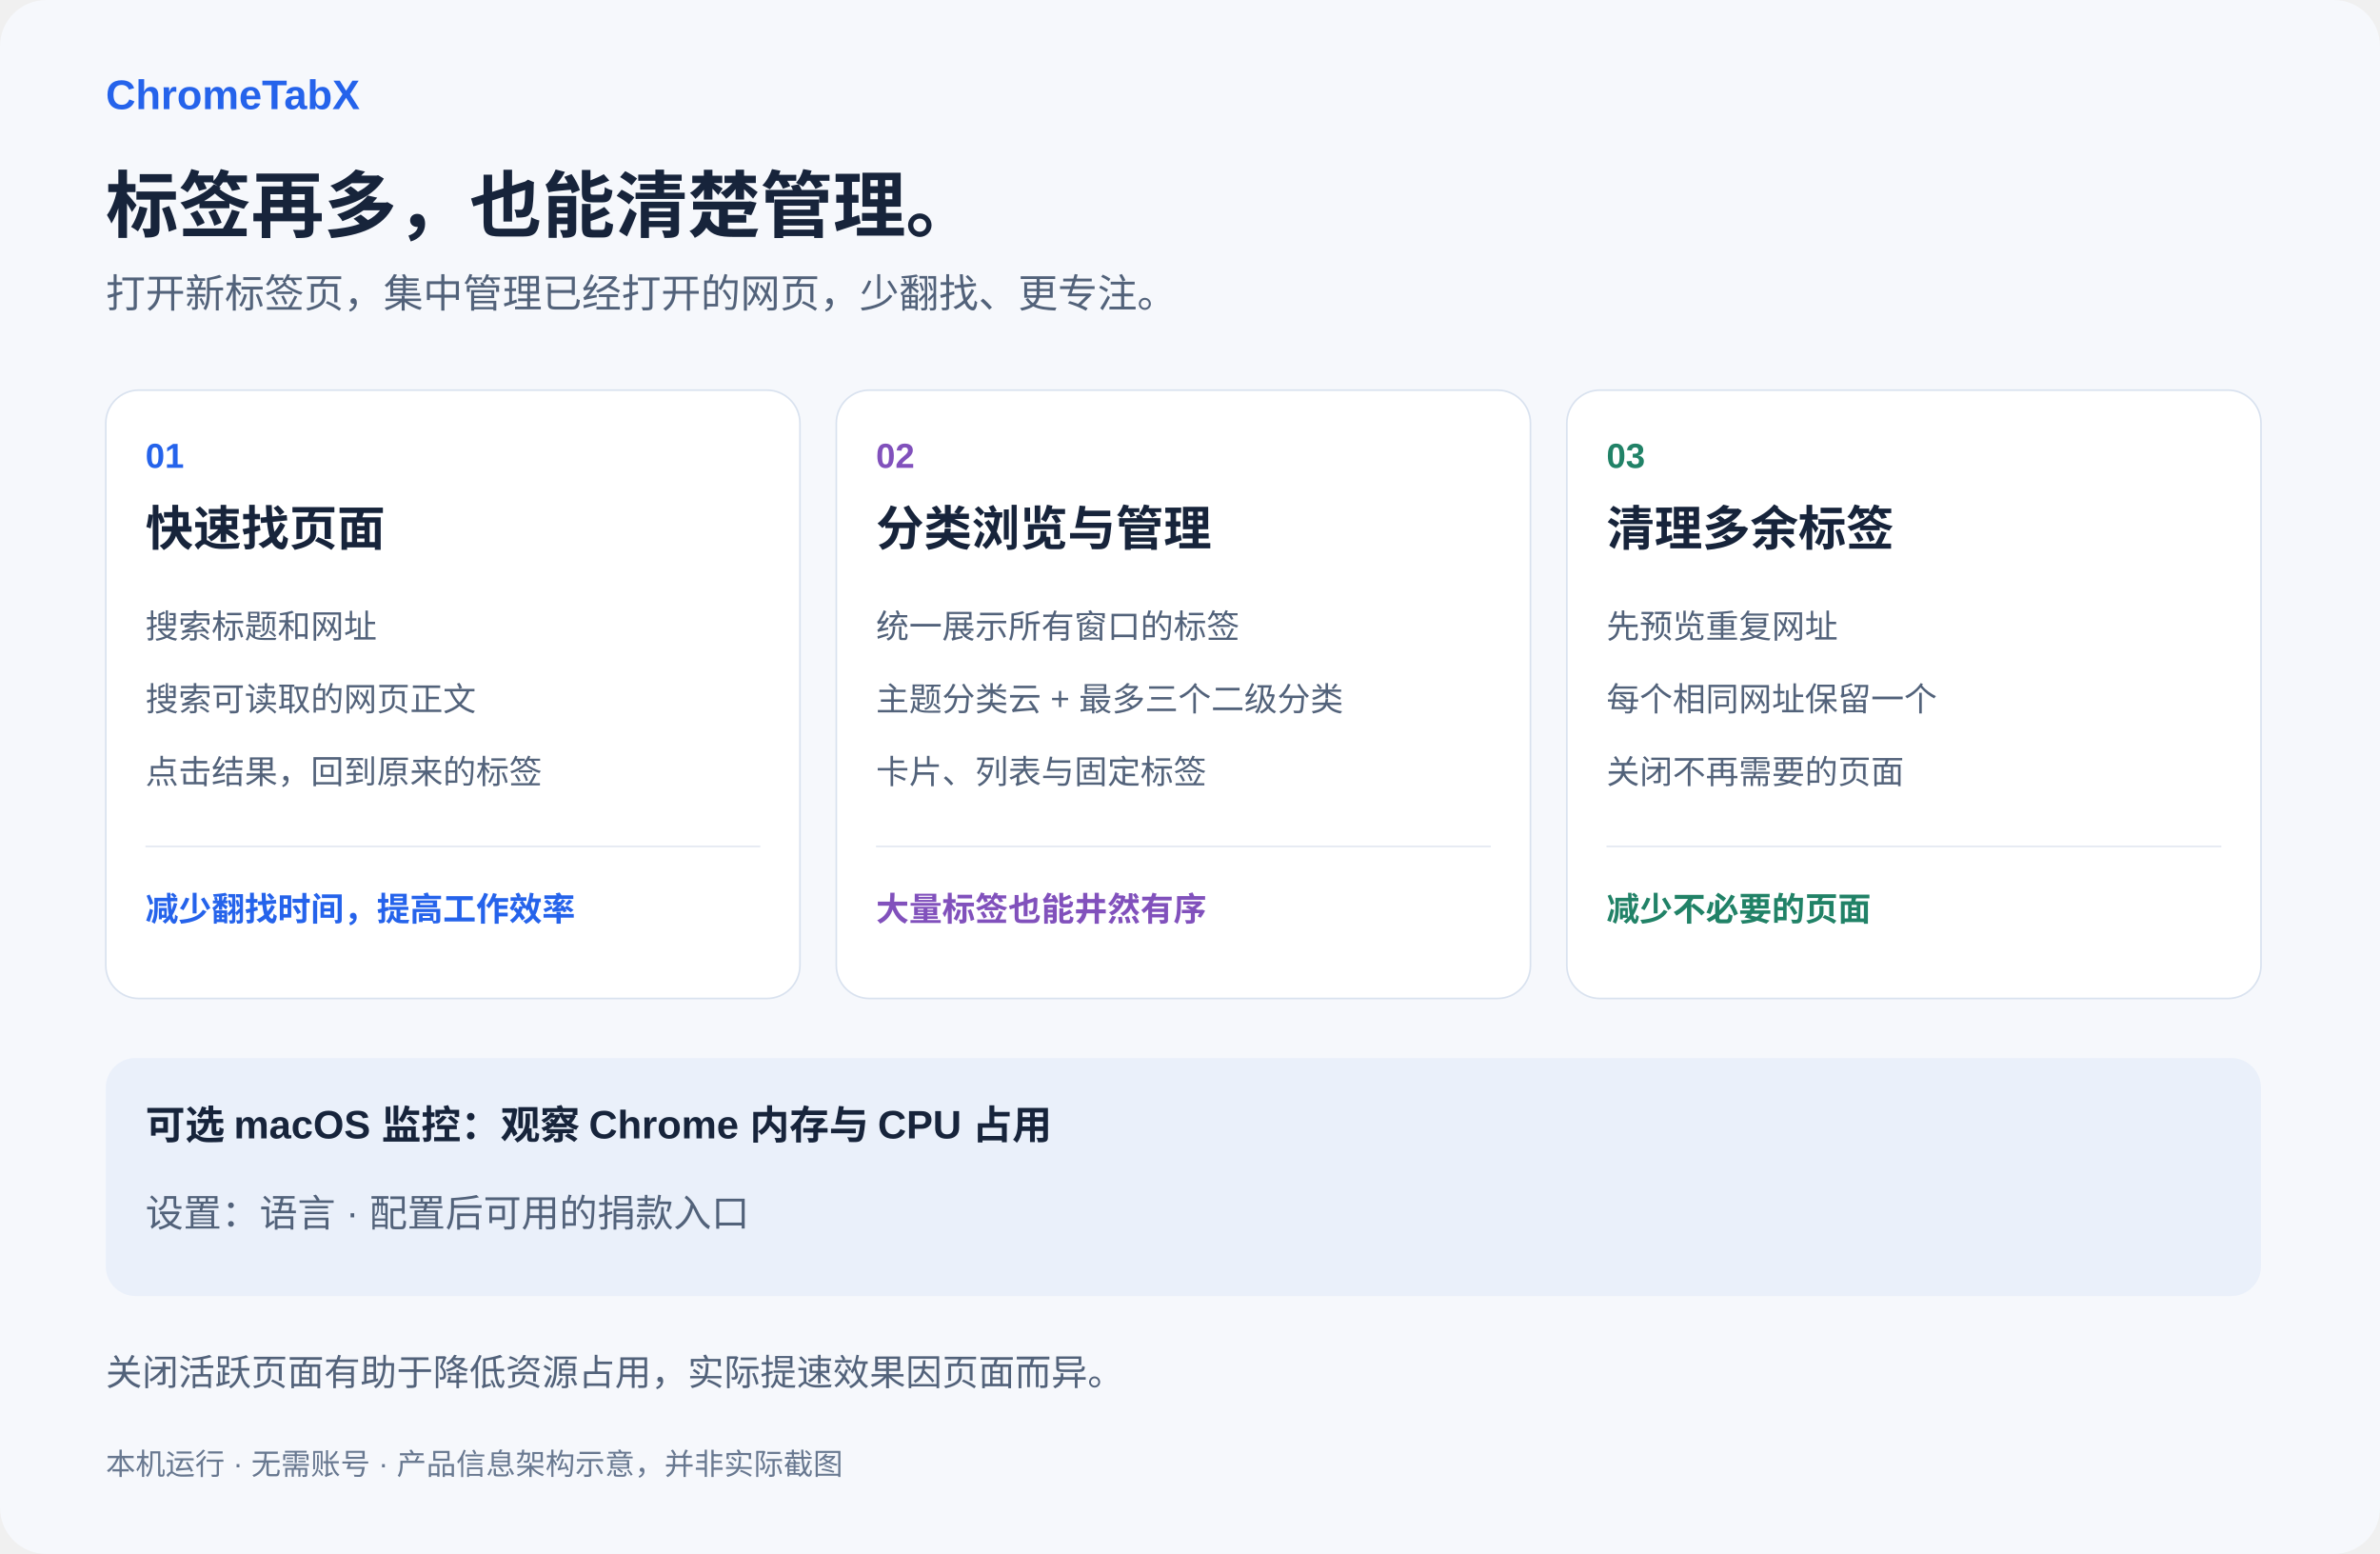
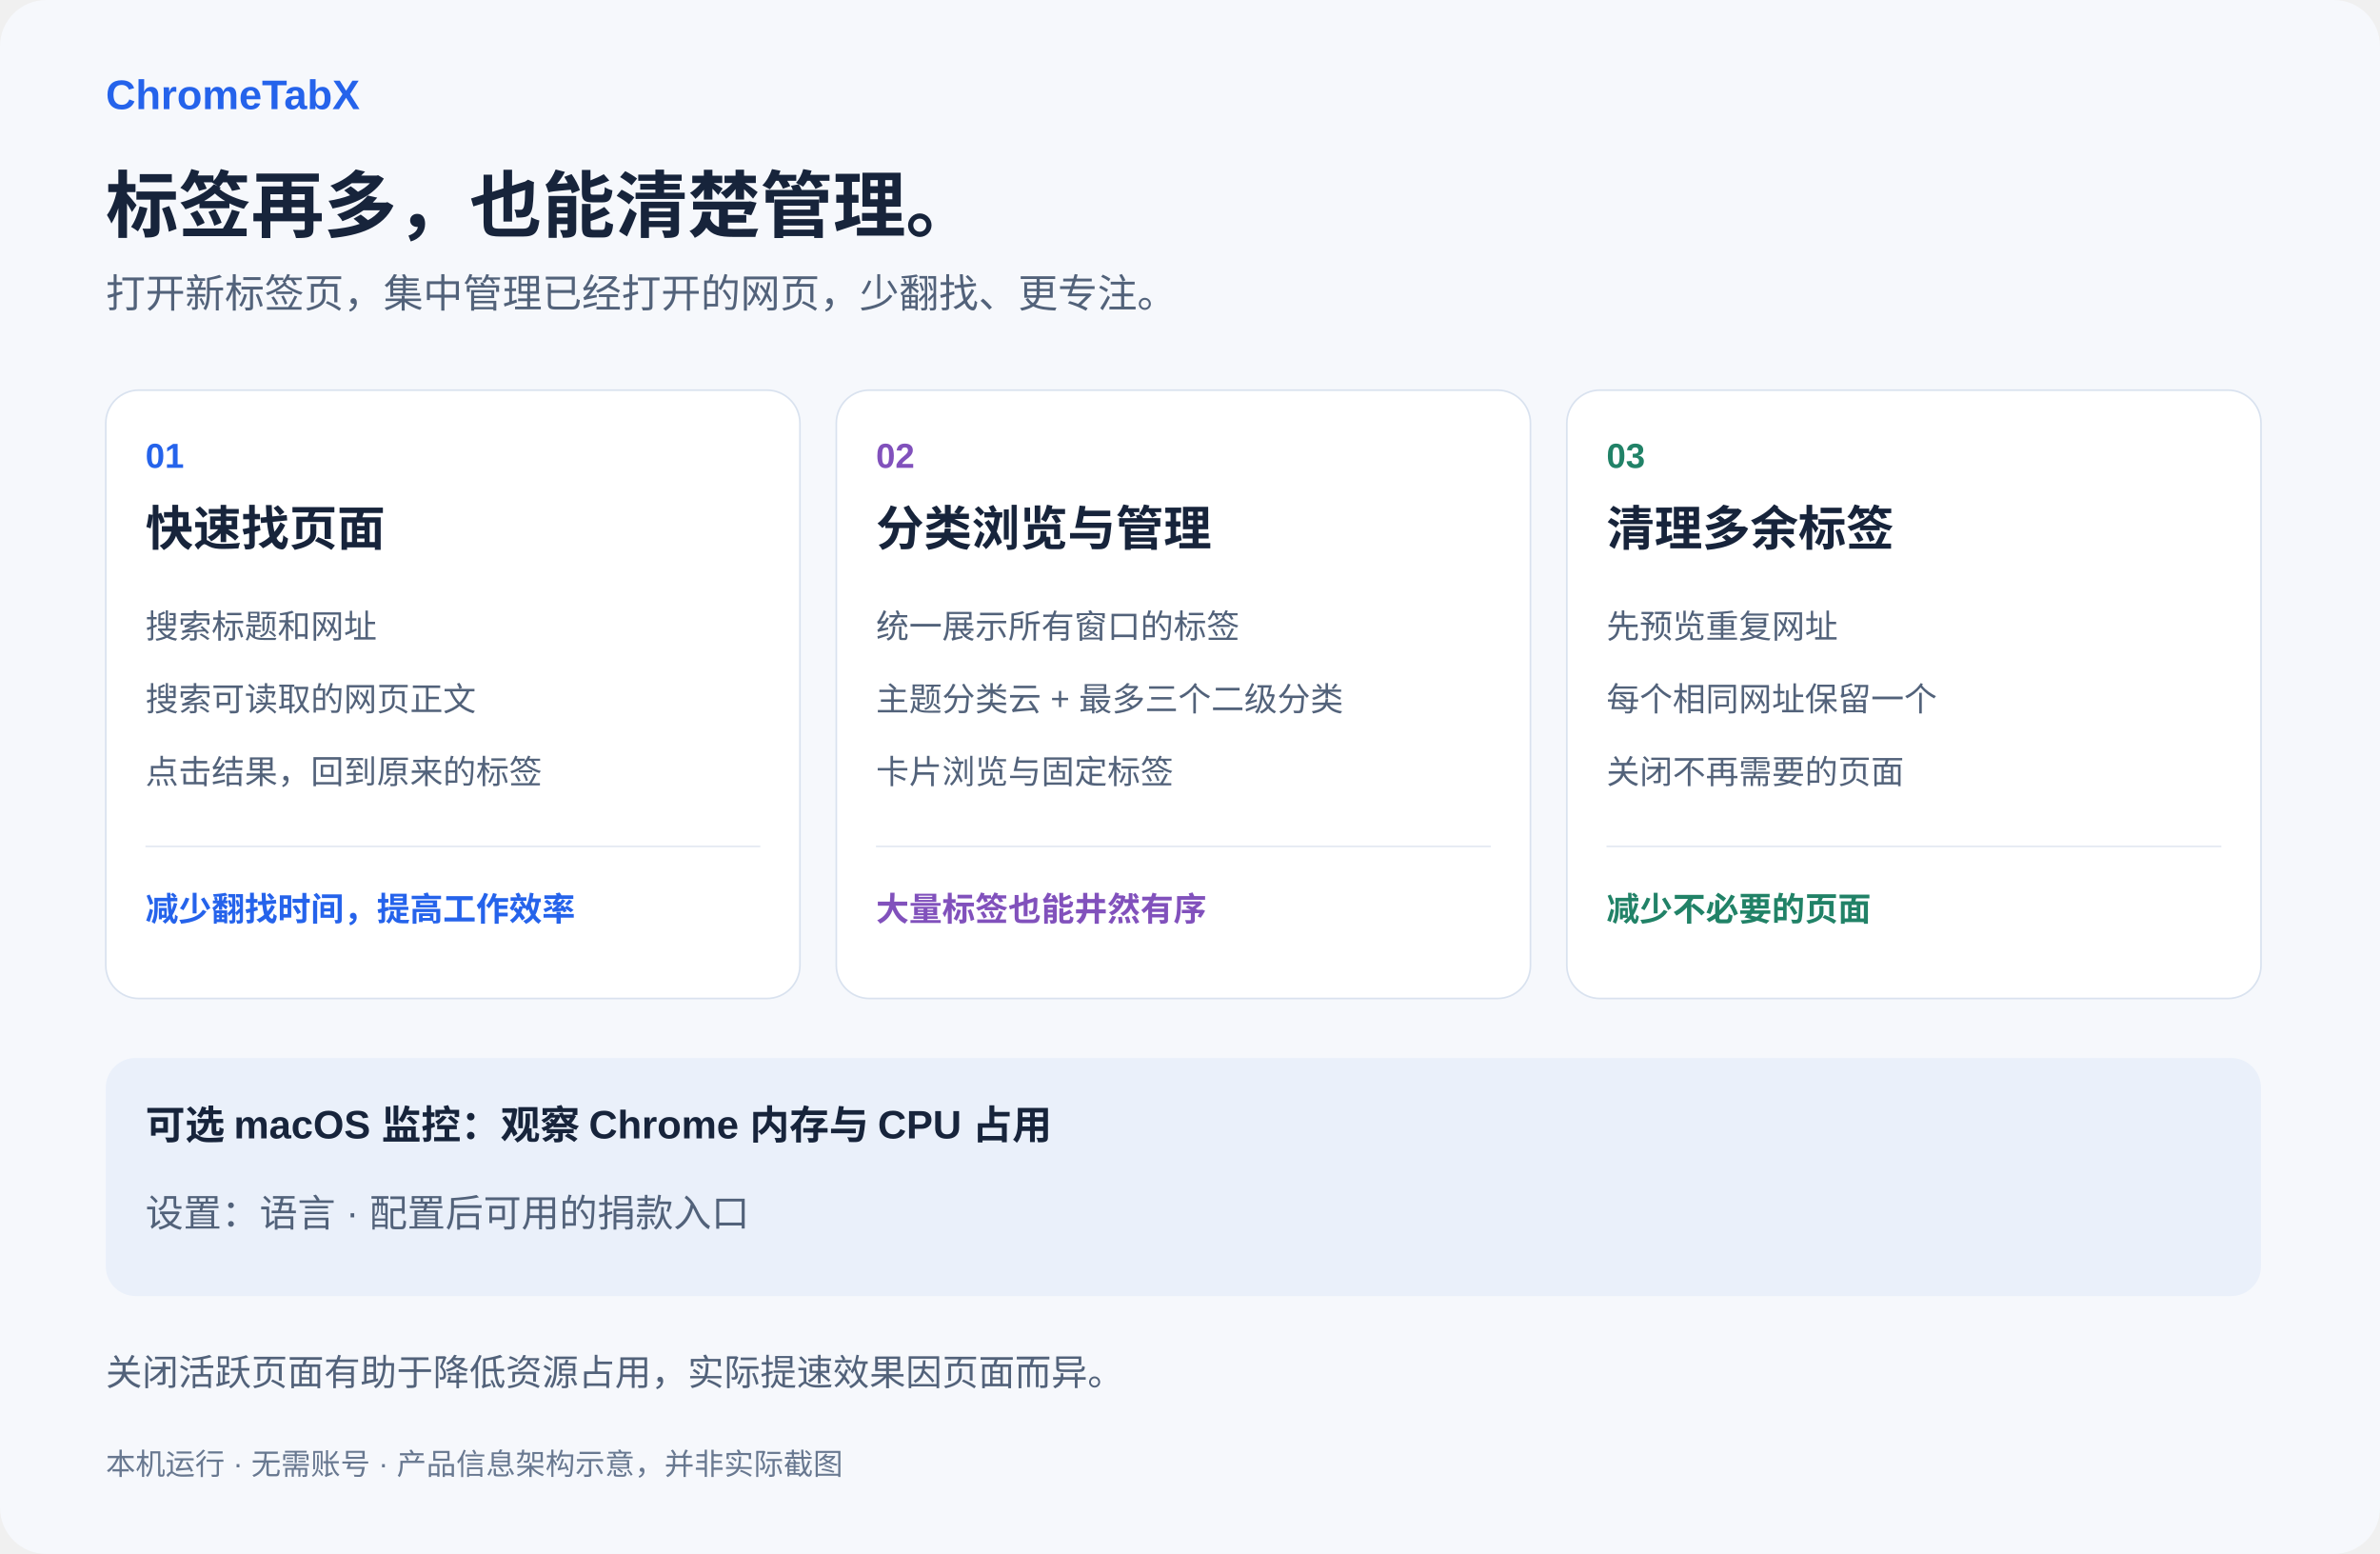
<svg xmlns="http://www.w3.org/2000/svg" width="1440" height="940" viewBox="0 0 1440 940" role="img">
  <rect width="1440" height="940" rx="28" fill="#f6f8fc" />
  <text x="64" y="66" font-family="Arial, Noto Sans CJK SC, PingFang SC, sans-serif" font-size="25" fill="#2563eb" font-weight="700">ChromeTabX</text>
  <text x="64" y="140" font-family="Arial, Noto Sans CJK SC, PingFang SC, sans-serif" font-size="44" fill="#17243b" font-weight="700">标签再多，也能清楚管理。</text>
  <text x="64" y="186" font-family="Arial, Noto Sans CJK SC, PingFang SC, sans-serif" font-size="24" fill="#52627a" font-weight="400">打开新标签页，集中管理已经打开的网页，少翻找、更专注。</text>
  <rect x="64" y="236" width="420" height="368" rx="20" fill="white" stroke="#d9e2ef" />
  <text x="88" y="283" font-family="Arial, Noto Sans CJK SC, PingFang SC, sans-serif" font-size="21" fill="#2563eb" font-weight="700">01</text>
  <text x="88" y="330" font-family="Arial, Noto Sans CJK SC, PingFang SC, sans-serif" font-size="29" fill="#17243b" font-weight="700">快速找页面</text>
  <text x="88" y="386" font-family="Arial, Noto Sans CJK SC, PingFang SC, sans-serif" font-size="20" fill="#52627a" font-weight="400">搜索标题和网址</text>
  <text x="88" y="430" font-family="Arial, Noto Sans CJK SC, PingFang SC, sans-serif" font-size="20" fill="#52627a" font-weight="400">搜索可读取的网页正文</text>
  <text x="88" y="474" font-family="Arial, Noto Sans CJK SC, PingFang SC, sans-serif" font-size="20" fill="#52627a" font-weight="400">点击结果，回到原来的标签</text>
  <path d="M88 512h372" stroke="#e3e9f2" />
  <text x="88" y="557" font-family="Arial, Noto Sans CJK SC, PingFang SC, sans-serif" font-size="20" fill="#2563eb" font-weight="700">减少翻找时间，提高工作效率</text>
  <rect x="506" y="236" width="420" height="368" rx="20" fill="white" stroke="#d9e2ef" />
  <text x="530" y="283" font-family="Arial, Noto Sans CJK SC, PingFang SC, sans-serif" font-size="21" fill="#8151bc" font-weight="700">02</text>
  <text x="530" y="330" font-family="Arial, Noto Sans CJK SC, PingFang SC, sans-serif" font-size="29" fill="#17243b" font-weight="700">分类浏览与管理</text>
  <text x="530" y="386" font-family="Arial, Noto Sans CJK SC, PingFang SC, sans-serif" font-size="20" fill="#52627a" font-weight="400">统一展示所有窗口的标签</text>
  <text x="530" y="430" font-family="Arial, Noto Sans CJK SC, PingFang SC, sans-serif" font-size="20" fill="#52627a" font-weight="400">主题分类云 + 最多三个二级分类</text>
-   <text x="530" y="474" font-family="Arial, Noto Sans CJK SC, PingFang SC, sans-serif" font-size="20" fill="#52627a" font-weight="400">卡片、列表与固定标签</text>
+   <text x="530" y="474" font-family="Arial, Noto Sans CJK SC, PingFang SC, sans-serif" font-size="20" fill="#52627a" font-weight="400">卡片浏览与固定标签</text>
  <path d="M530 512h372" stroke="#e3e9f2" />
  <text x="530" y="557" font-family="Arial, Noto Sans CJK SC, PingFang SC, sans-serif" font-size="20" fill="#8151bc" font-weight="700">大量标签也能井然有序</text>
  <rect x="948" y="236" width="420" height="368" rx="20" fill="white" stroke="#d9e2ef" />
  <text x="972" y="283" font-family="Arial, Noto Sans CJK SC, PingFang SC, sans-serif" font-size="21" fill="#218267" font-weight="700">03</text>
  <text x="972" y="330" font-family="Arial, Noto Sans CJK SC, PingFang SC, sans-serif" font-size="29" fill="#17243b" font-weight="700">清理多余标签</text>
  <text x="972" y="386" font-family="Arial, Noto Sans CJK SC, PingFang SC, sans-serif" font-size="20" fill="#52627a" font-weight="400">先预览重复网址</text>
  <text x="972" y="430" font-family="Arial, Noto Sans CJK SC, PingFang SC, sans-serif" font-size="20" fill="#52627a" font-weight="400">每个相同网址保留一个</text>
  <text x="972" y="474" font-family="Arial, Noto Sans CJK SC, PingFang SC, sans-serif" font-size="20" fill="#52627a" font-weight="400">关闭不再需要的页面</text>
  <path d="M972 512h372" stroke="#e3e9f2" />
  <text x="972" y="557" font-family="Arial, Noto Sans CJK SC, PingFang SC, sans-serif" font-size="20" fill="#218267" font-weight="700">减少不必要的页面</text>
  <rect x="64" y="640" width="1304" height="144" rx="18" fill="#eaf0fa" />
  <text x="88" y="689" font-family="Arial, Noto Sans CJK SC, PingFang SC, sans-serif" font-size="24" fill="#17243b" font-weight="600">可选 macOS 监控：观察 Chrome 内存与 CPU 占用</text>
  <text x="88" y="742" font-family="Arial, Noto Sans CJK SC, PingFang SC, sans-serif" font-size="23" fill="#52627a" font-weight="400">设置：语言 · 配置后可用的捐款入口</text>
  <text x="64" y="838" font-family="Arial, Noto Sans CJK SC, PingFang SC, sans-serif" font-size="22" fill="#52627a" font-weight="400">关闭活跃页面有助于降低资源占用，实际提速效果因页面而异。</text>
  <text x="64" y="892" font-family="Arial, Noto Sans CJK SC, PingFang SC, sans-serif" font-size="18" fill="#687890" font-weight="400">本机运行 · 无需账号 · 产品信息架构示意，并非实际截图</text>
</svg>
